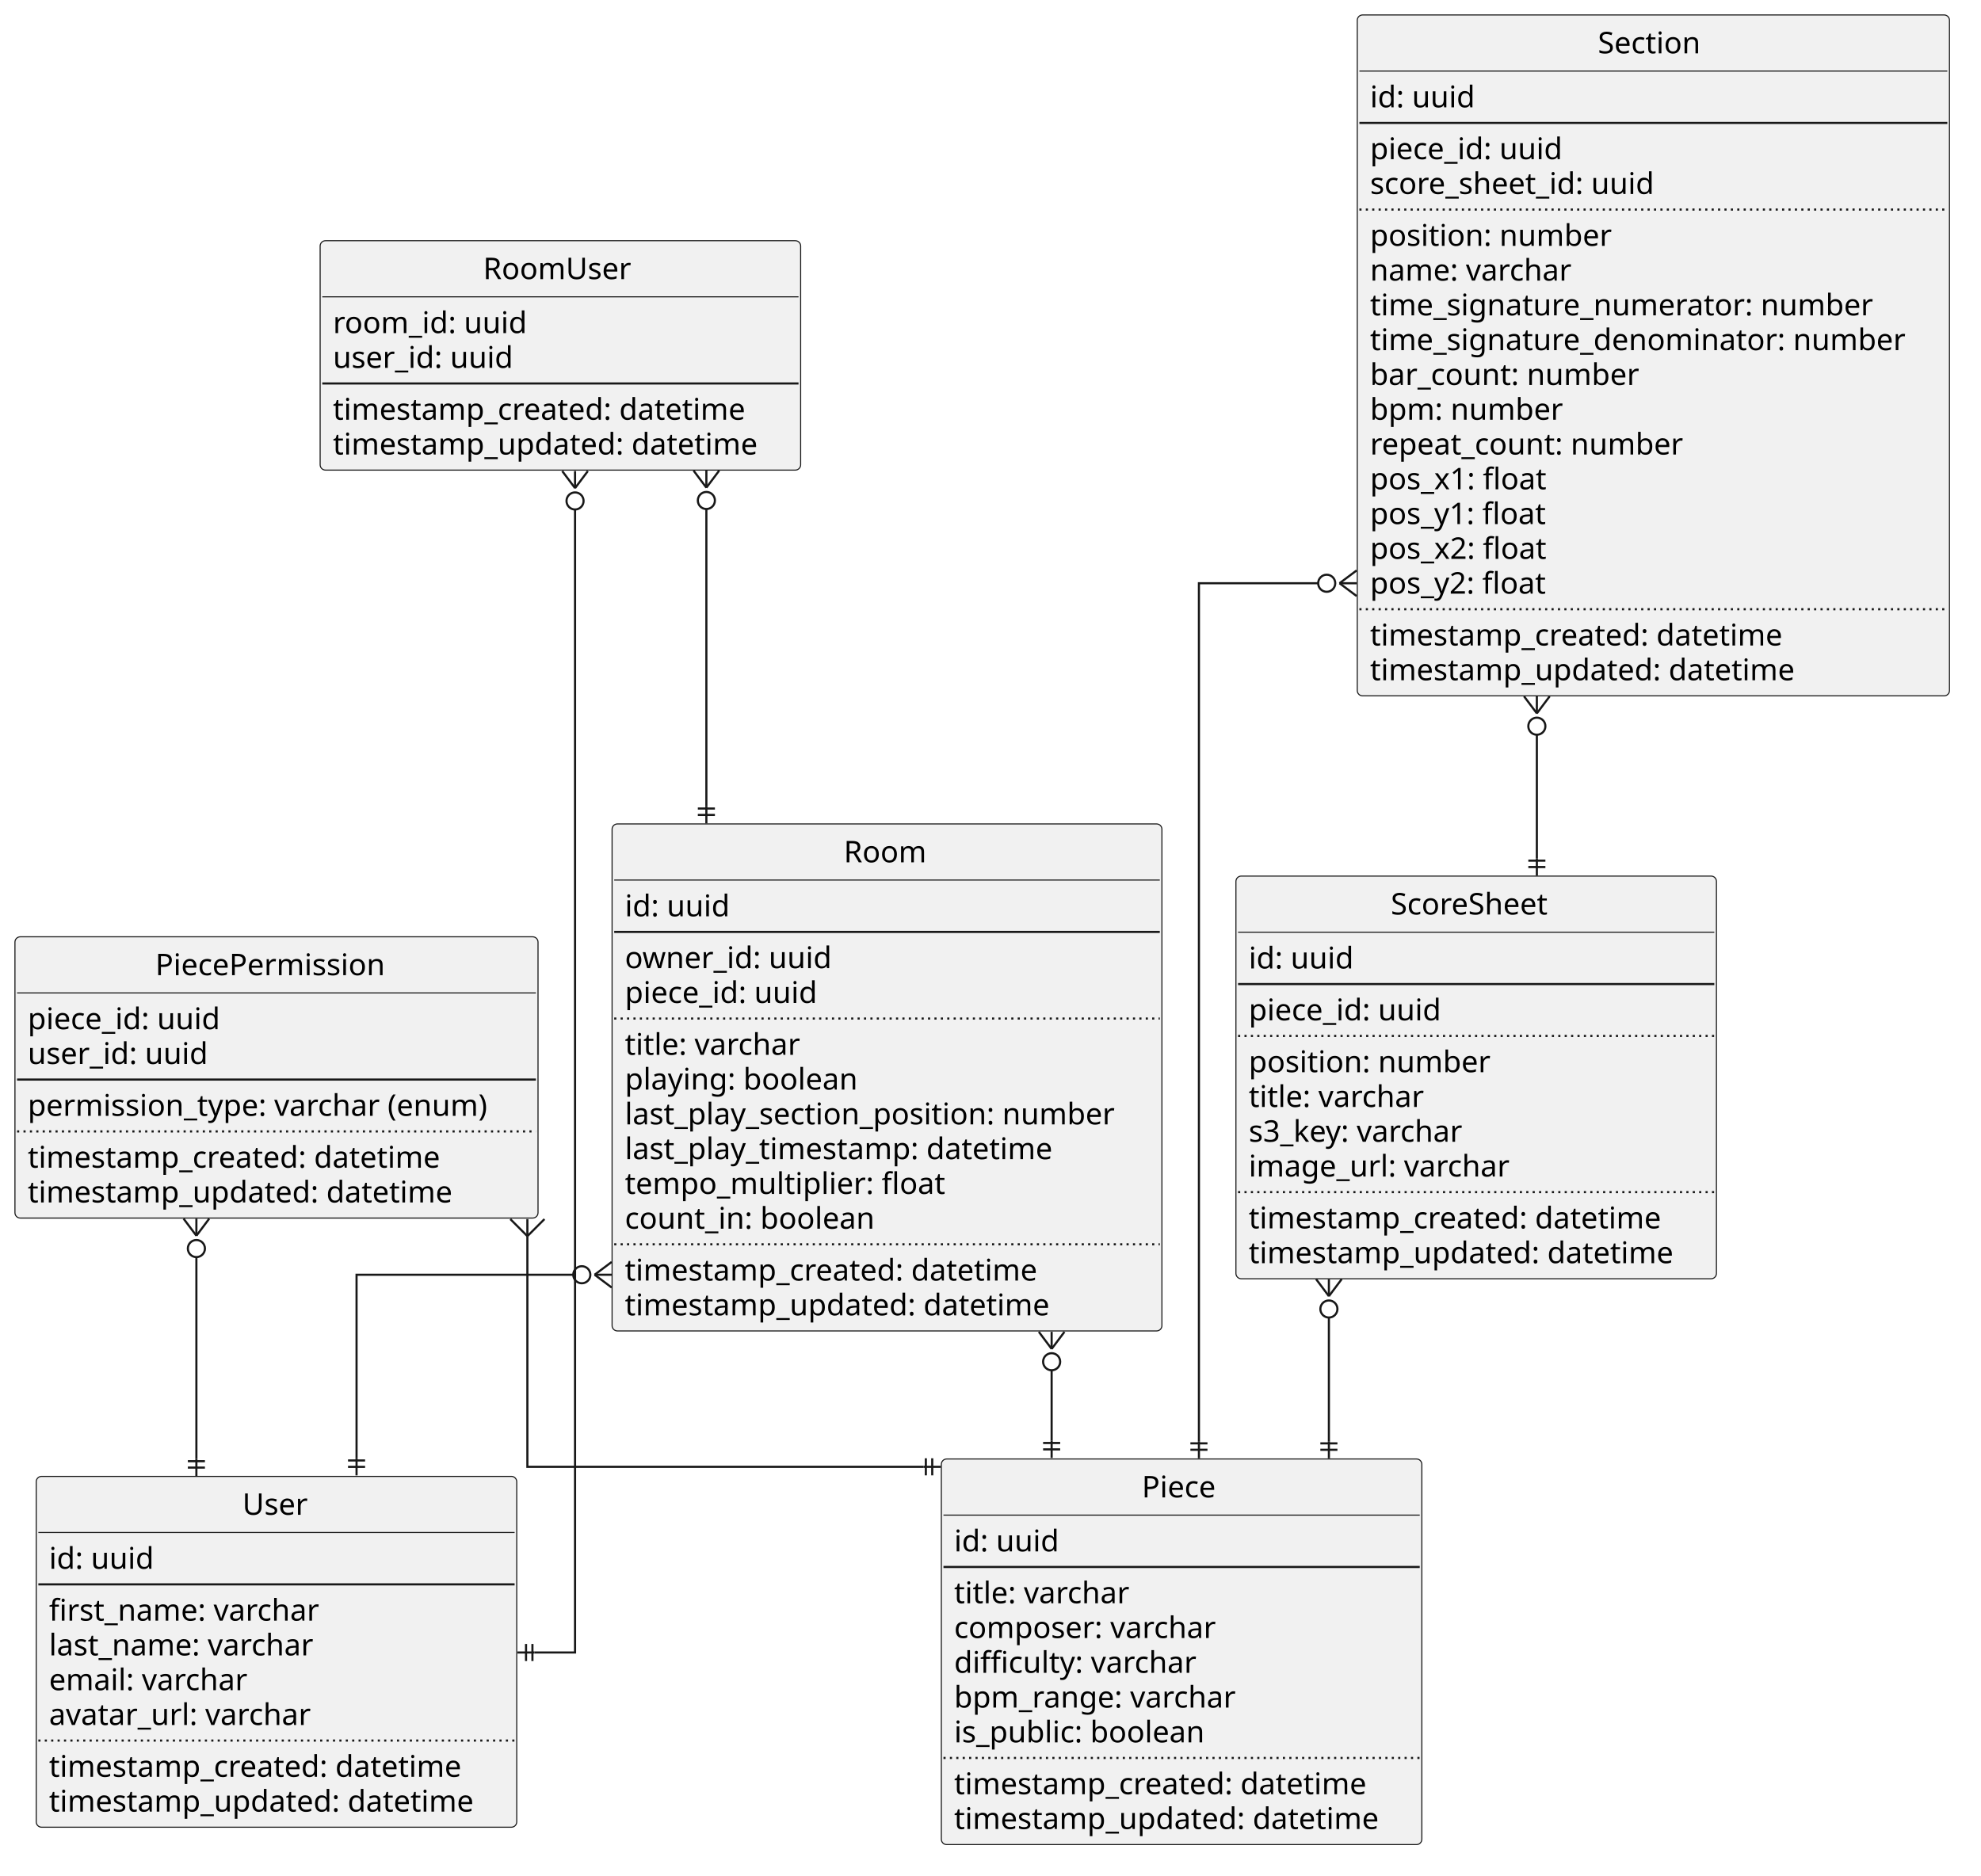
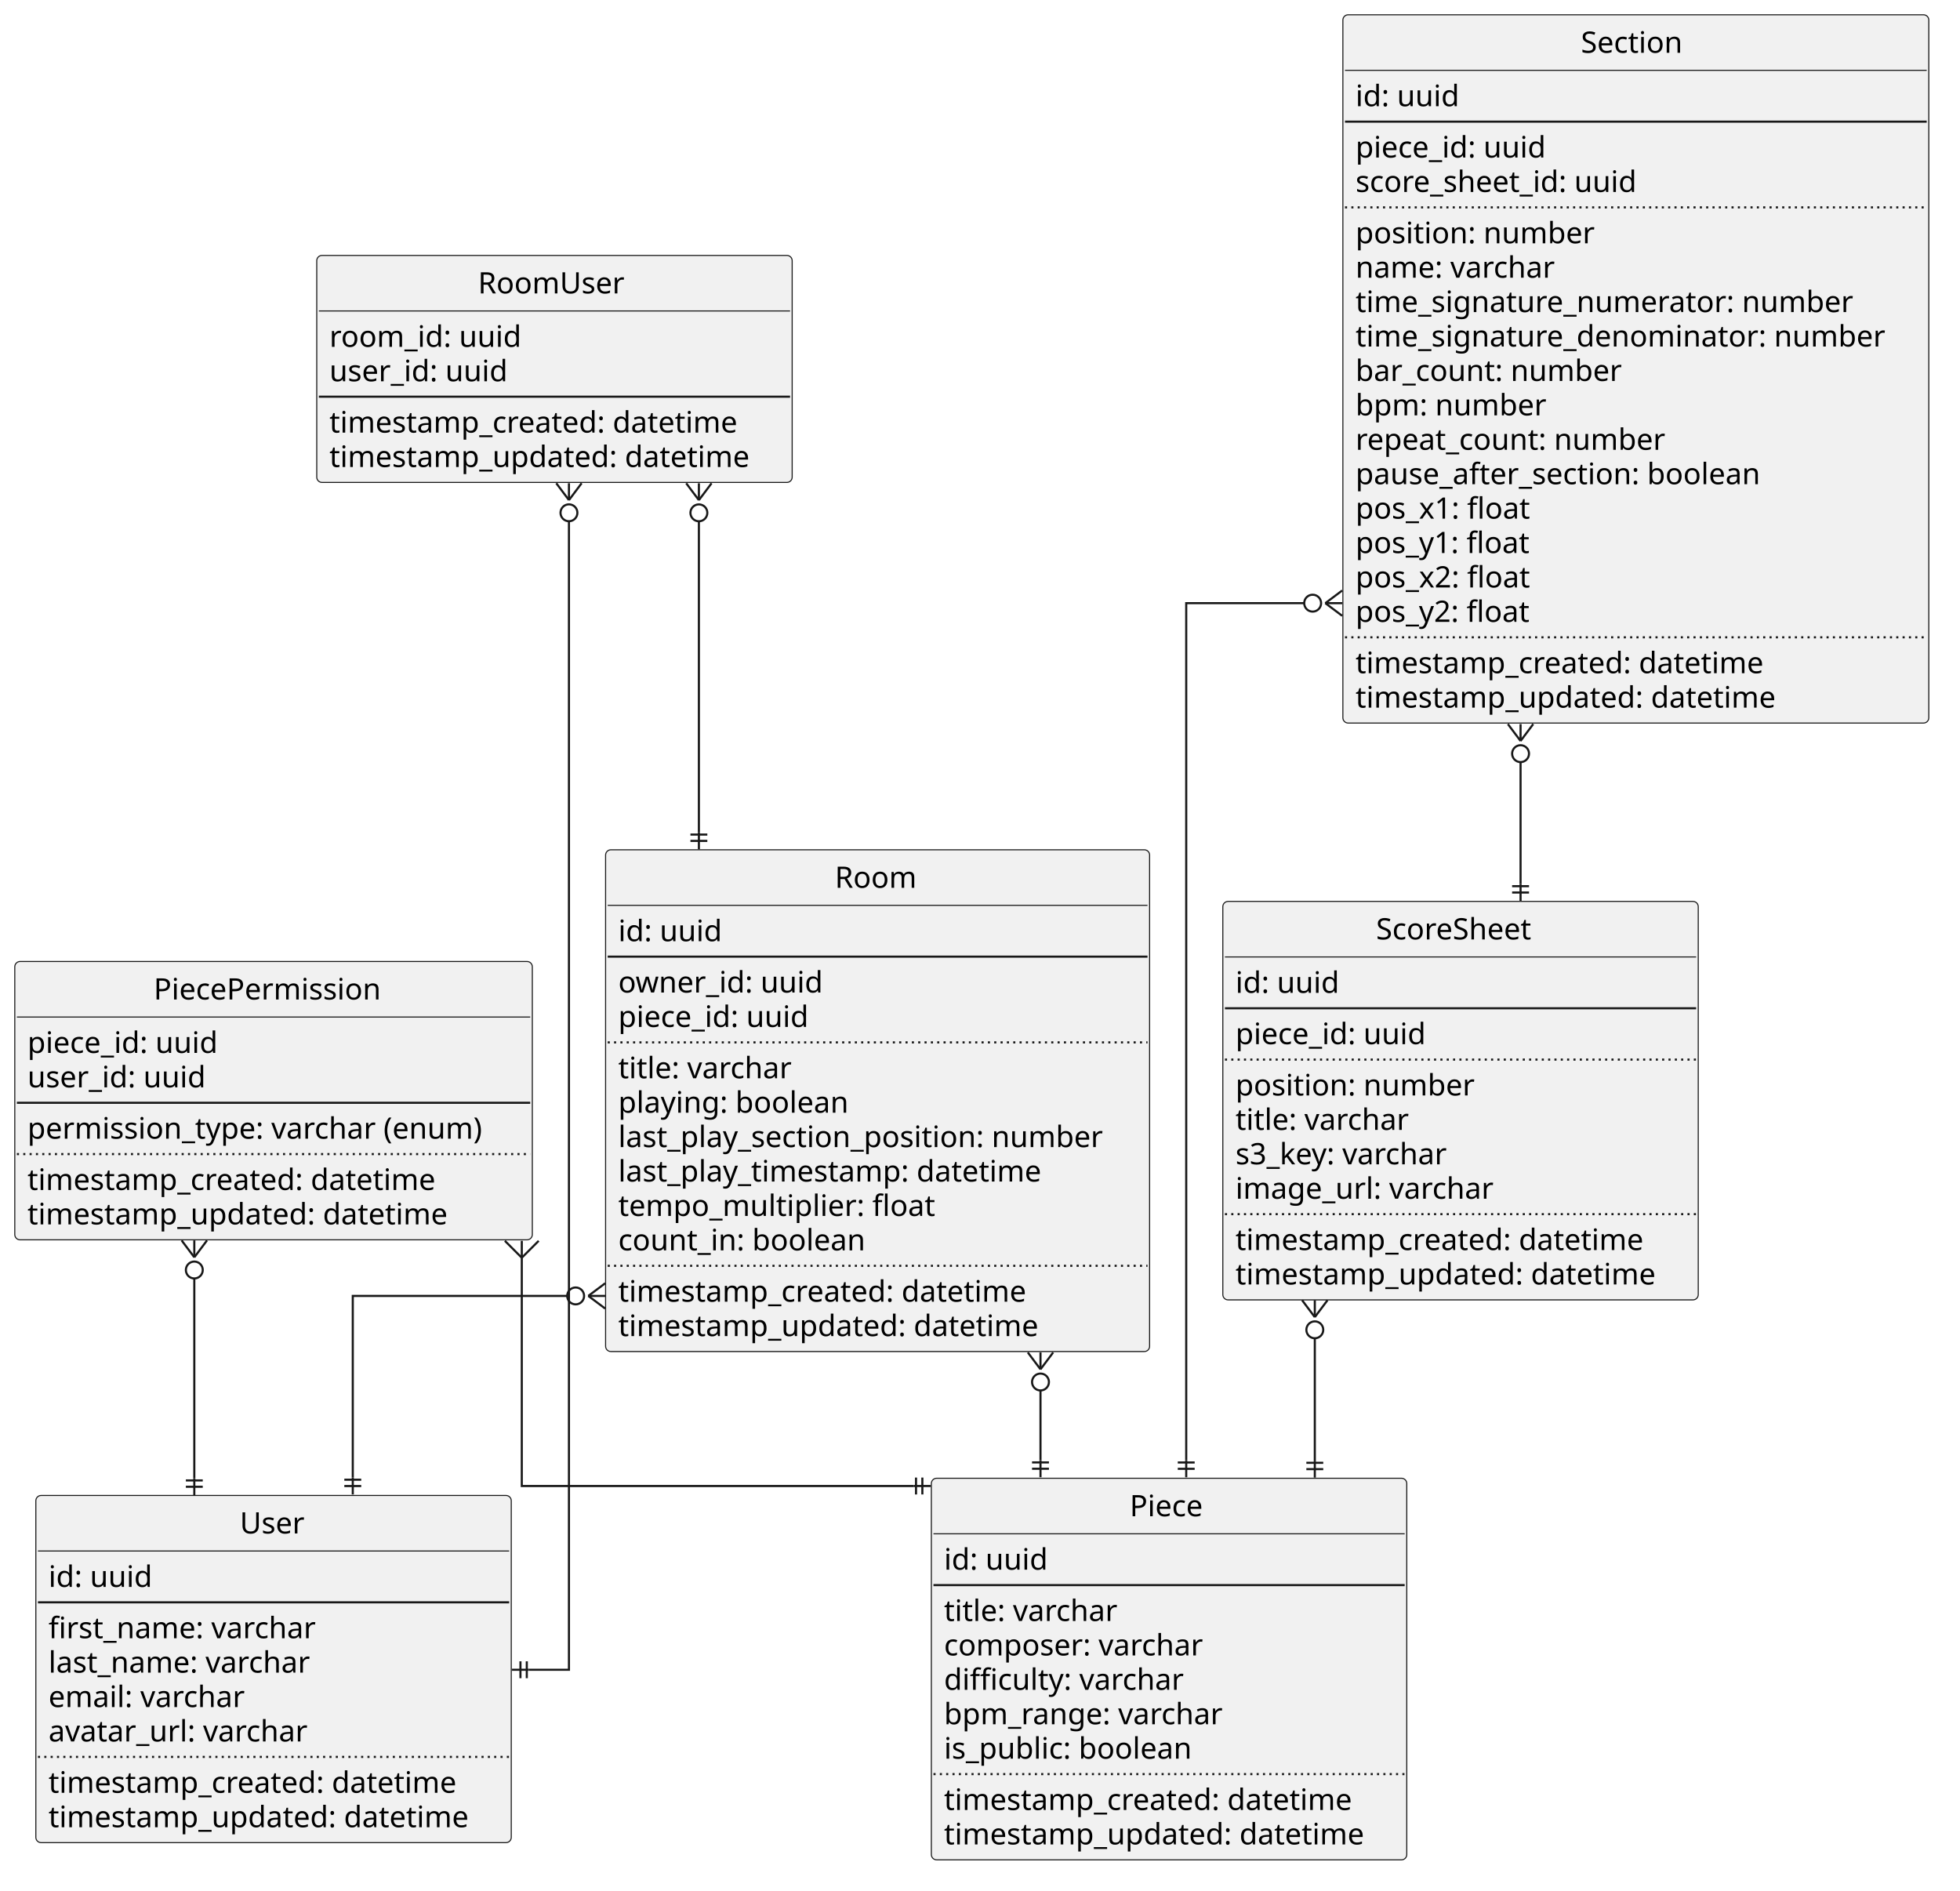
- <svg xmlns="http://www.w3.org/2000/svg" version="1.1" data-diagram-type="CLASS" style="width:928px;height:879px;background:#FFFFFF;" width="928px" height="879px" viewBox="0 0 928 879" zoomAndPan="magnify" preserveAspectRatio="none" contentStyleType="text/css">
+ <svg xmlns="http://www.w3.org/2000/svg" version="1.1" data-diagram-type="CLASS" style="width:928px;height:895px;background:#FFFFFF;" width="928px" height="895px" viewBox="0 0 928 895" zoomAndPan="magnify" preserveAspectRatio="none" contentStyleType="text/css">
  <defs />
  <g font-family="sans-serif" lengthAdjust="spacing">
    <g class="entity" data-qualified-name="user" id="ent0001" data-source-line="8">
-       <rect x="16.97" y="691.76" width="225.097" height="164.375" fill="#F1F1F1" style="stroke:#181818;stroke-width:0.5;" rx="2.5" ry="2.5" />
-       <text x="113.563" y="709.755" fill="#000" font-size="14" textLength="31.91">User</text>
-       <line x1="17.97" y1="718.057" x2="241.067" y2="718.057" style="stroke:#181818;stroke-width:0.5;" />
-       <text x="22.97" y="735.052" fill="#000" font-size="14" textLength="52.466">id: uuid</text>
-       <line x1="17.97" y1="742.354" x2="241.067" y2="742.354" style="stroke:#181818;stroke-width:1;" />
-       <text x="22.97" y="759.349" fill="#000" font-size="14" textLength="136.753">first_name: varchar</text>
-       <text x="22.97" y="775.646" fill="#000" font-size="14" textLength="134.647">last_name: varchar</text>
-       <text x="22.97" y="791.943" fill="#000" font-size="14" textLength="101.302">email: varchar</text>
-       <text x="22.97" y="808.239" fill="#000" font-size="14" textLength="133.479">avatar_url: varchar</text>
-       <line x1="17.97" y1="815.541" x2="241.067" y2="815.541" style="stroke:#181818;stroke-width:1;stroke-dasharray:1,2;" />
-       <text x="22.97" y="832.536" fill="#000" font-size="14" textLength="208.517">timestamp_created: datetime
-             </text>
-       <text x="22.97" y="848.833" fill="#000" font-size="14" textLength="213.097">timestamp_updated: datetime
+       <rect x="16.97" y="708.06" width="225.097" height="164.375" fill="#F1F1F1" style="stroke:#181818;stroke-width:0.5;" rx="2.5" ry="2.5" />
+       <text x="113.563" y="726.055" fill="#000" font-size="14" textLength="31.91">User</text>
+       <line x1="17.97" y1="734.357" x2="241.067" y2="734.357" style="stroke:#181818;stroke-width:0.5;" />
+       <text x="22.97" y="751.352" fill="#000" font-size="14" textLength="52.466">id: uuid</text>
+       <line x1="17.97" y1="758.654" x2="241.067" y2="758.654" style="stroke:#181818;stroke-width:1;" />
+       <text x="22.97" y="775.649" fill="#000" font-size="14" textLength="136.753">first_name: varchar</text>
+       <text x="22.97" y="791.946" fill="#000" font-size="14" textLength="134.647">last_name: varchar</text>
+       <text x="22.97" y="808.243" fill="#000" font-size="14" textLength="101.302">email: varchar</text>
+       <text x="22.97" y="824.539" fill="#000" font-size="14" textLength="133.479">avatar_url: varchar</text>
+       <line x1="17.97" y1="831.841" x2="241.067" y2="831.841" style="stroke:#181818;stroke-width:1;stroke-dasharray:1,2;" />
+       <text x="22.97" y="848.836" fill="#000" font-size="14" textLength="208.517">timestamp_created: datetime
+             </text>
+       <text x="22.97" y="865.133" fill="#000" font-size="14" textLength="213.097">timestamp_updated: datetime
            </text>
    </g>
    <g class="entity" data-qualified-name="piece" id="ent0002" data-source-line="21">
-       <rect x="440.97" y="683.61" width="225.097" height="180.672" fill="#F1F1F1" style="stroke:#181818;stroke-width:0.5;" rx="2.5" ry="2.5" />
-       <text x="534.89" y="701.605" fill="#000" font-size="14" textLength="37.256">Piece</text>
-       <line x1="441.97" y1="709.907" x2="665.067" y2="709.907" style="stroke:#181818;stroke-width:0.5;" />
-       <text x="446.97" y="726.902" fill="#000" font-size="14" textLength="52.466">id: uuid</text>
-       <line x1="441.97" y1="734.204" x2="665.067" y2="734.204" style="stroke:#181818;stroke-width:1;" />
-       <text x="446.97" y="751.199" fill="#000" font-size="14" textLength="90.063">title: varchar</text>
-       <text x="446.97" y="767.496" fill="#000" font-size="14" textLength="131.708">composer: varchar</text>
-       <text x="446.97" y="783.793" fill="#000" font-size="14" textLength="123.45">difficulty: varchar</text>
-       <text x="446.97" y="800.089" fill="#000" font-size="14" textLength="141.812">bpm_range: varchar</text>
-       <text x="446.97" y="816.386" fill="#000" font-size="14" textLength="125.446">is_public: boolean</text>
-       <line x1="441.97" y1="823.688" x2="665.067" y2="823.688" style="stroke:#181818;stroke-width:1;stroke-dasharray:1,2;" />
-       <text x="446.97" y="840.683" fill="#000" font-size="14" textLength="208.517">timestamp_created: datetime
-             </text>
-       <text x="446.97" y="856.98" fill="#000" font-size="14" textLength="213.097">timestamp_updated: datetime
+       <rect x="440.97" y="699.91" width="225.097" height="180.672" fill="#F1F1F1" style="stroke:#181818;stroke-width:0.5;" rx="2.5" ry="2.5" />
+       <text x="534.89" y="717.905" fill="#000" font-size="14" textLength="37.256">Piece</text>
+       <line x1="441.97" y1="726.207" x2="665.067" y2="726.207" style="stroke:#181818;stroke-width:0.5;" />
+       <text x="446.97" y="743.202" fill="#000" font-size="14" textLength="52.466">id: uuid</text>
+       <line x1="441.97" y1="750.504" x2="665.067" y2="750.504" style="stroke:#181818;stroke-width:1;" />
+       <text x="446.97" y="767.499" fill="#000" font-size="14" textLength="90.063">title: varchar</text>
+       <text x="446.97" y="783.796" fill="#000" font-size="14" textLength="131.708">composer: varchar</text>
+       <text x="446.97" y="800.093" fill="#000" font-size="14" textLength="123.45">difficulty: varchar</text>
+       <text x="446.97" y="816.389" fill="#000" font-size="14" textLength="141.812">bpm_range: varchar</text>
+       <text x="446.97" y="832.686" fill="#000" font-size="14" textLength="125.446">is_public: boolean</text>
+       <line x1="441.97" y1="839.988" x2="665.067" y2="839.988" style="stroke:#181818;stroke-width:1;stroke-dasharray:1,2;" />
+       <text x="446.97" y="856.983" fill="#000" font-size="14" textLength="208.517">timestamp_created: datetime
+             </text>
+       <text x="446.97" y="873.28" fill="#000" font-size="14" textLength="213.097">timestamp_updated: datetime
            </text>
    </g>
    <g class="entity" data-qualified-name="scoresheet" id="ent0003" data-source-line="35">
-       <rect x="578.97" y="410.49" width="225.097" height="188.672" fill="#F1F1F1" style="stroke:#181818;stroke-width:0.5;" rx="2.5" ry="2.5" />
-       <text x="651.521" y="428.485" fill="#000" font-size="14" textLength="79.994">ScoreSheet</text>
-       <line x1="579.97" y1="436.787" x2="803.067" y2="436.787" style="stroke:#181818;stroke-width:0.5;" />
-       <text x="584.97" y="453.782" fill="#000" font-size="14" textLength="52.466">id: uuid</text>
-       <line x1="579.97" y1="461.084" x2="803.067" y2="461.084" style="stroke:#181818;stroke-width:1;" />
-       <text x="584.97" y="478.079" fill="#000" font-size="14" textLength="97.166">piece_id: uuid</text>
-       <line x1="579.97" y1="485.381" x2="803.067" y2="485.381" style="stroke:#181818;stroke-width:1;stroke-dasharray:1,2;" />
-       <text x="584.97" y="502.376" fill="#000" font-size="14" textLength="119.26">position: number</text>
-       <text x="584.97" y="518.673" fill="#000" font-size="14" textLength="90.063">title: varchar</text>
-       <text x="584.97" y="534.969" fill="#000" font-size="14" textLength="110.899">s3_key: varchar</text>
-       <text x="584.97" y="551.266" fill="#000" font-size="14" textLength="131.817">image_url: varchar</text>
-       <line x1="579.97" y1="558.568" x2="803.067" y2="558.568" style="stroke:#181818;stroke-width:1;stroke-dasharray:1,2;" />
-       <text x="584.97" y="575.563" fill="#000" font-size="14" textLength="208.517">timestamp_created: datetime
-             </text>
-       <text x="584.97" y="591.86" fill="#000" font-size="14" textLength="213.097">timestamp_updated: datetime
+       <rect x="578.97" y="426.79" width="225.097" height="188.672" fill="#F1F1F1" style="stroke:#181818;stroke-width:0.5;" rx="2.5" ry="2.5" />
+       <text x="651.521" y="444.785" fill="#000" font-size="14" textLength="79.994">ScoreSheet</text>
+       <line x1="579.97" y1="453.087" x2="803.067" y2="453.087" style="stroke:#181818;stroke-width:0.5;" />
+       <text x="584.97" y="470.082" fill="#000" font-size="14" textLength="52.466">id: uuid</text>
+       <line x1="579.97" y1="477.384" x2="803.067" y2="477.384" style="stroke:#181818;stroke-width:1;" />
+       <text x="584.97" y="494.379" fill="#000" font-size="14" textLength="97.166">piece_id: uuid</text>
+       <line x1="579.97" y1="501.681" x2="803.067" y2="501.681" style="stroke:#181818;stroke-width:1;stroke-dasharray:1,2;" />
+       <text x="584.97" y="518.676" fill="#000" font-size="14" textLength="119.26">position: number</text>
+       <text x="584.97" y="534.973" fill="#000" font-size="14" textLength="90.063">title: varchar</text>
+       <text x="584.97" y="551.269" fill="#000" font-size="14" textLength="110.899">s3_key: varchar</text>
+       <text x="584.97" y="567.566" fill="#000" font-size="14" textLength="131.817">image_url: varchar</text>
+       <line x1="579.97" y1="574.868" x2="803.067" y2="574.868" style="stroke:#181818;stroke-width:1;stroke-dasharray:1,2;" />
+       <text x="584.97" y="591.863" fill="#000" font-size="14" textLength="208.517">timestamp_created: datetime
+             </text>
+       <text x="584.97" y="608.16" fill="#000" font-size="14" textLength="213.097">timestamp_updated: datetime
            </text>
    </g>
    <g class="entity" data-qualified-name="section" id="ent0004" data-source-line="50">
-       <rect x="635.81" y="7" width="277.419" height="319.047" fill="#F1F1F1" style="stroke:#181818;stroke-width:0.5;" rx="2.5" ry="2.5" />
+       <rect x="635.81" y="7" width="277.419" height="335.344" fill="#F1F1F1" style="stroke:#181818;stroke-width:0.5;" rx="2.5" ry="2.5" />
      <text x="748.512" y="24.995" fill="#000" font-size="14" textLength="52.015">Section</text>
      <line x1="636.81" y1="33.297" x2="912.229" y2="33.297" style="stroke:#181818;stroke-width:0.5;" />
      <text x="641.81" y="50.292" fill="#000" font-size="14" textLength="52.466">id: uuid</text>
      <line x1="636.81" y1="57.594" x2="912.229" y2="57.594" style="stroke:#181818;stroke-width:1;" />
      <text x="641.81" y="74.589" fill="#000" font-size="14" textLength="97.166">piece_id: uuid</text>
      <text x="641.81" y="90.886" fill="#000" font-size="14" textLength="143.274">score_sheet_id: uuid</text>
      <line x1="636.81" y1="98.188" x2="912.229" y2="98.188" style="stroke:#181818;stroke-width:1;stroke-dasharray:1,2;" />
      <text x="641.81" y="115.183" fill="#000" font-size="14" textLength="119.26">position: number</text>
      <text x="641.81" y="131.479" fill="#000" font-size="14" textLength="102.396">name: varchar</text>
      <text x="641.81" y="147.776" fill="#000" font-size="14" textLength="249.833">time_signature_numerator:
                number
            </text>
      <text x="641.81" y="164.073" fill="#000" font-size="14" textLength="265.419">time_signature_denominator:
                number
            </text>
      <text x="641.81" y="180.37" fill="#000" font-size="14" textLength="133.526">bar_count: number</text>
      <text x="641.81" y="196.667" fill="#000" font-size="14" textLength="95.218">bpm: number</text>
      <text x="641.81" y="212.964" fill="#000" font-size="14" textLength="156.242">repeat_count: number</text>
-       <text x="641.81" y="229.261" fill="#000" font-size="14" textLength="89.558">pos_x1: float</text>
-       <text x="641.81" y="245.558" fill="#000" font-size="14" textLength="89.558">pos_y1: float</text>
-       <text x="641.81" y="261.854" fill="#000" font-size="14" textLength="89.558">pos_x2: float</text>
-       <text x="641.81" y="278.151" fill="#000" font-size="14" textLength="89.558">pos_y2: float</text>
-       <line x1="636.81" y1="285.453" x2="912.229" y2="285.453" style="stroke:#181818;stroke-width:1;stroke-dasharray:1,2;" />
-       <text x="641.81" y="302.448" fill="#000" font-size="14" textLength="208.517">timestamp_created: datetime
-             </text>
-       <text x="641.81" y="318.745" fill="#000" font-size="14" textLength="213.097">timestamp_updated: datetime
-             </text>
-     </g>
-     <g class="entity" data-qualified-name="piecepermission" id="ent0005" data-source-line="73">
-       <rect x="7" y="438.94" width="245.037" height="131.781" fill="#F1F1F1" style="stroke:#181818;stroke-width:0.5;" rx="2.5" ry="2.5" />
-       <text x="72.763" y="456.935" fill="#000" font-size="14" textLength="113.511">PiecePermission</text>
-       <line x1="8" y1="465.237" x2="251.037" y2="465.237" style="stroke:#181818;stroke-width:0.5;" />
-       <text x="13" y="482.232" fill="#000" font-size="14" textLength="97.166">piece_id: uuid</text>
-       <text x="13" y="498.529" fill="#000" font-size="14" textLength="90.002">user_id: uuid</text>
-       <line x1="8" y1="505.831" x2="251.037" y2="505.831" style="stroke:#181818;stroke-width:1;" />
-       <text x="13" y="522.826" fill="#000" font-size="14" textLength="233.037">permission_type: varchar (enum)
-             </text>
-       <line x1="8" y1="530.128" x2="251.037" y2="530.128" style="stroke:#181818;stroke-width:1;stroke-dasharray:1,2;" />
-       <text x="13" y="547.123" fill="#000" font-size="14" textLength="208.517">timestamp_created: datetime</text>
-       <text x="13" y="563.419" fill="#000" font-size="14" textLength="213.097">timestamp_updated: datetime</text>
-     </g>
-     <g class="entity" data-qualified-name="room" id="ent0006" data-source-line="84">
-       <rect x="286.73" y="386.05" width="257.574" height="237.563" fill="#F1F1F1" style="stroke:#181818;stroke-width:0.5;" rx="2.5" ry="2.5" />
-       <text x="395.269" y="404.045" fill="#000" font-size="14" textLength="40.496">Room</text>
-       <line x1="287.73" y1="412.347" x2="543.304" y2="412.347" style="stroke:#181818;stroke-width:0.5;" />
-       <text x="292.73" y="429.342" fill="#000" font-size="14" textLength="52.466">id: uuid</text>
-       <line x1="287.73" y1="436.644" x2="543.304" y2="436.644" style="stroke:#181818;stroke-width:1;" />
-       <text x="292.73" y="453.639" fill="#000" font-size="14" textLength="102.724">owner_id: uuid</text>
-       <text x="292.73" y="469.936" fill="#000" font-size="14" textLength="97.166">piece_id: uuid</text>
-       <line x1="287.73" y1="477.237" x2="543.304" y2="477.237" style="stroke:#181818;stroke-width:1;stroke-dasharray:1,2;" />
-       <text x="292.73" y="494.233" fill="#000" font-size="14" textLength="90.063">title: varchar</text>
-       <text x="292.73" y="510.529" fill="#000" font-size="14" textLength="116.43">playing: boolean</text>
-       <text x="292.73" y="526.826" fill="#000" font-size="14" textLength="245.574">last_play_section_position:
+       <text x="641.81" y="229.261" fill="#000" font-size="14" textLength="205.174">pause_after_section: boolean
+             </text>
+       <text x="641.81" y="245.558" fill="#000" font-size="14" textLength="89.558">pos_x1: float</text>
+       <text x="641.81" y="261.854" fill="#000" font-size="14" textLength="89.558">pos_y1: float</text>
+       <text x="641.81" y="278.151" fill="#000" font-size="14" textLength="89.558">pos_x2: float</text>
+       <text x="641.81" y="294.448" fill="#000" font-size="14" textLength="89.558">pos_y2: float</text>
+       <line x1="636.81" y1="301.75" x2="912.229" y2="301.75" style="stroke:#181818;stroke-width:1;stroke-dasharray:1,2;" />
+       <text x="641.81" y="318.745" fill="#000" font-size="14" textLength="208.517">timestamp_created: datetime
+             </text>
+       <text x="641.81" y="335.042" fill="#000" font-size="14" textLength="213.097">timestamp_updated: datetime
+             </text>
+     </g>
+     <g class="entity" data-qualified-name="piecepermission" id="ent0005" data-source-line="74">
+       <rect x="7" y="455.24" width="245.037" height="131.781" fill="#F1F1F1" style="stroke:#181818;stroke-width:0.5;" rx="2.5" ry="2.5" />
+       <text x="72.763" y="473.235" fill="#000" font-size="14" textLength="113.511">PiecePermission</text>
+       <line x1="8" y1="481.537" x2="251.037" y2="481.537" style="stroke:#181818;stroke-width:0.5;" />
+       <text x="13" y="498.532" fill="#000" font-size="14" textLength="97.166">piece_id: uuid</text>
+       <text x="13" y="514.829" fill="#000" font-size="14" textLength="90.002">user_id: uuid</text>
+       <line x1="8" y1="522.131" x2="251.037" y2="522.131" style="stroke:#181818;stroke-width:1;" />
+       <text x="13" y="539.126" fill="#000" font-size="14" textLength="233.037">permission_type: varchar (enum)
+             </text>
+       <line x1="8" y1="546.428" x2="251.037" y2="546.428" style="stroke:#181818;stroke-width:1;stroke-dasharray:1,2;" />
+       <text x="13" y="563.423" fill="#000" font-size="14" textLength="208.517">timestamp_created: datetime</text>
+       <text x="13" y="579.719" fill="#000" font-size="14" textLength="213.097">timestamp_updated: datetime</text>
+     </g>
+     <g class="entity" data-qualified-name="room" id="ent0006" data-source-line="85">
+       <rect x="286.73" y="402.35" width="257.574" height="237.563" fill="#F1F1F1" style="stroke:#181818;stroke-width:0.5;" rx="2.5" ry="2.5" />
+       <text x="395.269" y="420.345" fill="#000" font-size="14" textLength="40.496">Room</text>
+       <line x1="287.73" y1="428.647" x2="543.304" y2="428.647" style="stroke:#181818;stroke-width:0.5;" />
+       <text x="292.73" y="445.642" fill="#000" font-size="14" textLength="52.466">id: uuid</text>
+       <line x1="287.73" y1="452.944" x2="543.304" y2="452.944" style="stroke:#181818;stroke-width:1;" />
+       <text x="292.73" y="469.939" fill="#000" font-size="14" textLength="102.724">owner_id: uuid</text>
+       <text x="292.73" y="486.236" fill="#000" font-size="14" textLength="97.166">piece_id: uuid</text>
+       <line x1="287.73" y1="493.538" x2="543.304" y2="493.538" style="stroke:#181818;stroke-width:1;stroke-dasharray:1,2;" />
+       <text x="292.73" y="510.533" fill="#000" font-size="14" textLength="90.063">title: varchar</text>
+       <text x="292.73" y="526.829" fill="#000" font-size="14" textLength="116.43">playing: boolean</text>
+       <text x="292.73" y="543.126" fill="#000" font-size="14" textLength="245.574">last_play_section_position:
                number
            </text>
-       <text x="292.73" y="543.123" fill="#000" font-size="14" textLength="216.774">last_play_timestamp: datetime
-             </text>
-       <text x="292.73" y="559.42" fill="#000" font-size="14" textLength="159.626">tempo_multiplier: float</text>
-       <text x="292.73" y="575.717" fill="#000" font-size="14" textLength="124.4">count_in: boolean</text>
-       <line x1="287.73" y1="583.019" x2="543.304" y2="583.019" style="stroke:#181818;stroke-width:1;stroke-dasharray:1,2;" />
-       <text x="292.73" y="600.014" fill="#000" font-size="14" textLength="208.517">timestamp_created: datetime
-             </text>
-       <text x="292.73" y="616.311" fill="#000" font-size="14" textLength="213.097">timestamp_updated: datetime
-             </text>
-     </g>
-     <g class="entity" data-qualified-name="roomuser" id="ent0007" data-source-line="102">
-       <rect x="149.97" y="112.78" width="225.097" height="107.484" fill="#F1F1F1" style="stroke:#181818;stroke-width:0.5;" rx="2.5" ry="2.5" />
-       <text x="226.315" y="130.775" fill="#000" font-size="14" textLength="72.406">RoomUser</text>
-       <line x1="150.97" y1="139.077" x2="374.067" y2="139.077" style="stroke:#181818;stroke-width:0.5;" />
-       <text x="155.97" y="156.072" fill="#000" font-size="14" textLength="95.99">room_id: uuid</text>
-       <text x="155.97" y="172.369" fill="#000" font-size="14" textLength="90.002">user_id: uuid</text>
-       <line x1="150.97" y1="179.671" x2="374.067" y2="179.671" style="stroke:#181818;stroke-width:1;" />
-       <text x="155.97" y="196.666" fill="#000" font-size="14" textLength="208.517">timestamp_created: datetime
-             </text>
-       <text x="155.97" y="212.963" fill="#000" font-size="14" textLength="213.097">timestamp_updated: datetime
-             </text>
-     </g>
-     <g class="link" data-entity-1="ent0003" data-entity-2="ent0002" id="lnk8" data-source-line="111" data-link-type="crowfoot">
-       <path d="M622.52,617.33 C622.52,644.59 622.52,648.27 622.52,675.29" style="stroke:#181818;stroke-width:1;" fill="none" id="scoresheet-piece" codeLine="111" />
-       <line x1="622.52" y1="607.33" x2="616.52" y2="599.33" style="stroke:#181818;stroke-width:1;" />
-       <line x1="622.52" y1="607.33" x2="628.52" y2="599.33" style="stroke:#181818;stroke-width:1;" />
-       <line x1="622.52" y1="607.33" x2="622.52" y2="599.33" style="stroke:#181818;stroke-width:1;" />
-       <ellipse cx="622.52" cy="613.33" rx="4" ry="4" fill="none" style="stroke:#181818;stroke-width:1;" />
-       <line x1="626.52" y1="679.29" x2="618.52" y2="679.29" style="stroke:#181818;stroke-width:1;" />
-       <line x1="626.52" y1="676.29" x2="618.52" y2="676.29" style="stroke:#181818;stroke-width:1;" />
-       <line x1="622.52" y1="675.29" x2="622.52" y2="683.29" style="stroke:#181818;stroke-width:1;" />
-     </g>
-     <g class="link" data-entity-1="ent0004" data-entity-2="ent0002" id="lnk9" data-source-line="112" data-link-type="crowfoot">
-       <path d="M617.5,273.28 C577.1,273.28 561.64,273.28 561.64,273.28 C561.64,273.28 561.64,531 561.64,675.28" style="stroke:#181818;stroke-width:1;" fill="none" id="section-piece" codeLine="112" />
-       <line x1="627.5" y1="273.28" x2="635.5" y2="267.28" style="stroke:#181818;stroke-width:1;" />
-       <line x1="627.5" y1="273.28" x2="635.5" y2="279.28" style="stroke:#181818;stroke-width:1;" />
-       <line x1="627.5" y1="273.28" x2="635.5" y2="273.28" style="stroke:#181818;stroke-width:1;" />
-       <ellipse cx="621.5" cy="273.28" rx="4" ry="4" fill="none" style="stroke:#181818;stroke-width:1;" />
-       <line x1="565.64" y1="679.28" x2="557.64" y2="679.28" style="stroke:#181818;stroke-width:1;" />
-       <line x1="565.64" y1="676.28" x2="557.64" y2="676.28" style="stroke:#181818;stroke-width:1;" />
-       <line x1="561.64" y1="675.28" x2="561.64" y2="683.28" style="stroke:#181818;stroke-width:1;" />
-     </g>
-     <g class="link" data-entity-1="ent0004" data-entity-2="ent0003" id="lnk10" data-source-line="113" data-link-type="crowfoot">
-       <path d="M719.94,344.26 C719.94,373 719.94,376.11 719.94,402.25" style="stroke:#181818;stroke-width:1;" fill="none" id="section-scoresheet" codeLine="113" />
-       <line x1="719.94" y1="334.26" x2="713.94" y2="326.26" style="stroke:#181818;stroke-width:1;" />
-       <line x1="719.94" y1="334.26" x2="725.94" y2="326.26" style="stroke:#181818;stroke-width:1;" />
-       <line x1="719.94" y1="334.26" x2="719.94" y2="326.26" style="stroke:#181818;stroke-width:1;" />
-       <ellipse cx="719.94" cy="340.26" rx="4" ry="4" fill="none" style="stroke:#181818;stroke-width:1;" />
-       <line x1="723.94" y1="406.25" x2="715.94" y2="406.25" style="stroke:#181818;stroke-width:1;" />
-       <line x1="723.94" y1="403.25" x2="715.94" y2="403.25" style="stroke:#181818;stroke-width:1;" />
-       <line x1="719.94" y1="402.25" x2="719.94" y2="410.25" style="stroke:#181818;stroke-width:1;" />
-     </g>
-     <g class="link" data-entity-1="ent0005" data-entity-2="ent0001" id="lnk11" data-source-line="114" data-link-type="crowfoot">
-       <path d="M92,589.01 C92,625.42 92,644.94 92,683.64" style="stroke:#181818;stroke-width:1;" fill="none" id="piecepermission-user" codeLine="114" />
-       <line x1="92" y1="579.01" x2="86" y2="571.01" style="stroke:#181818;stroke-width:1;" />
-       <line x1="92" y1="579.01" x2="98" y2="571.01" style="stroke:#181818;stroke-width:1;" />
-       <line x1="92" y1="579.01" x2="92" y2="571.01" style="stroke:#181818;stroke-width:1;" />
-       <ellipse cx="92" cy="585.01" rx="4" ry="4" fill="none" style="stroke:#181818;stroke-width:1;" />
-       <line x1="96" y1="687.64" x2="88" y2="687.64" style="stroke:#181818;stroke-width:1;" />
-       <line x1="96" y1="684.64" x2="88" y2="684.64" style="stroke:#181818;stroke-width:1;" />
-       <line x1="92" y1="683.64" x2="92" y2="691.64" style="stroke:#181818;stroke-width:1;" />
-     </g>
-     <g class="link" data-entity-1="ent0005" data-entity-2="ent0002" id="lnk12" data-source-line="115" data-link-type="crowfoot">
-       <path d="M247.05,579.21 C247.05,631.38 247.05,687.28 247.05,687.28 C247.05,687.28 345.32,687.28 432.71,687.28" style="stroke:#181818;stroke-width:1;" fill="none" id="piecepermission-piece" codeLine="115" />
-       <line x1="247.05" y1="579.21" x2="239.05" y2="571.21" style="stroke:#181818;stroke-width:1;" />
-       <line x1="247.05" y1="579.21" x2="255.05" y2="571.21" style="stroke:#181818;stroke-width:1;" />
-       <line x1="247.05" y1="579.21" x2="247.05" y2="571.21" style="stroke:#181818;stroke-width:1;" />
-       <line x1="436.71" y1="683.28" x2="436.71" y2="691.28" style="stroke:#181818;stroke-width:1;" />
-       <line x1="433.71" y1="683.28" x2="433.71" y2="691.28" style="stroke:#181818;stroke-width:1;" />
-       <line x1="432.71" y1="687.28" x2="440.71" y2="687.28" style="stroke:#181818;stroke-width:1;" />
-     </g>
-     <g class="link" data-entity-1="ent0006" data-entity-2="ent0001" id="lnk13" data-source-line="116" data-link-type="crowfoot">
-       <path d="M268.55,597.28 C208.04,597.28 167.03,597.28 167.03,597.28 C167.03,597.28 167.03,637.32 167.03,683.3" style="stroke:#181818;stroke-width:1;" fill="none" id="room-user" codeLine="116" />
-       <line x1="278.55" y1="597.28" x2="286.55" y2="591.28" style="stroke:#181818;stroke-width:1;" />
-       <line x1="278.55" y1="597.28" x2="286.55" y2="603.28" style="stroke:#181818;stroke-width:1;" />
-       <line x1="278.55" y1="597.28" x2="286.55" y2="597.28" style="stroke:#181818;stroke-width:1;" />
-       <ellipse cx="272.55" cy="597.28" rx="4" ry="4" fill="none" style="stroke:#181818;stroke-width:1;" />
-       <line x1="171.03" y1="687.3" x2="163.03" y2="687.3" style="stroke:#181818;stroke-width:1;" />
-       <line x1="171.03" y1="684.3" x2="163.03" y2="684.3" style="stroke:#181818;stroke-width:1;" />
-       <line x1="167.03" y1="683.3" x2="167.03" y2="691.3" style="stroke:#181818;stroke-width:1;" />
-     </g>
-     <g class="link" data-entity-1="ent0006" data-entity-2="ent0002" id="lnk14" data-source-line="117" data-link-type="crowfoot">
-       <path d="M492.64,642.04 C492.64,661.86 492.64,656.14 492.64,675.11" style="stroke:#181818;stroke-width:1;" fill="none" id="room-piece" codeLine="117" />
-       <line x1="492.64" y1="632.04" x2="486.64" y2="624.04" style="stroke:#181818;stroke-width:1;" />
-       <line x1="492.64" y1="632.04" x2="498.64" y2="624.04" style="stroke:#181818;stroke-width:1;" />
-       <line x1="492.64" y1="632.04" x2="492.64" y2="624.04" style="stroke:#181818;stroke-width:1;" />
-       <ellipse cx="492.64" cy="638.04" rx="4" ry="4" fill="none" style="stroke:#181818;stroke-width:1;" />
-       <line x1="496.64" y1="679.11" x2="488.64" y2="679.11" style="stroke:#181818;stroke-width:1;" />
-       <line x1="496.64" y1="676.11" x2="488.64" y2="676.11" style="stroke:#181818;stroke-width:1;" />
-       <line x1="492.64" y1="675.11" x2="492.64" y2="683.11" style="stroke:#181818;stroke-width:1;" />
-     </g>
-     <g class="link" data-entity-1="ent0007" data-entity-2="ent0006" id="lnk15" data-source-line="118" data-link-type="crowfoot">
-       <path d="M330.9,238.5 C330.9,282.9 330.9,321.46 330.9,377.84" style="stroke:#181818;stroke-width:1;" fill="none" id="roomuser-room" codeLine="118" />
-       <line x1="330.9" y1="228.5" x2="324.9" y2="220.5" style="stroke:#181818;stroke-width:1;" />
-       <line x1="330.9" y1="228.5" x2="336.9" y2="220.5" style="stroke:#181818;stroke-width:1;" />
-       <line x1="330.9" y1="228.5" x2="330.9" y2="220.5" style="stroke:#181818;stroke-width:1;" />
-       <ellipse cx="330.9" cy="234.5" rx="4" ry="4" fill="none" style="stroke:#181818;stroke-width:1;" />
-       <line x1="334.9" y1="381.84" x2="326.9" y2="381.84" style="stroke:#181818;stroke-width:1;" />
-       <line x1="334.9" y1="378.84" x2="326.9" y2="378.84" style="stroke:#181818;stroke-width:1;" />
-       <line x1="330.9" y1="377.84" x2="330.9" y2="385.84" style="stroke:#181818;stroke-width:1;" />
-     </g>
-     <g class="link" data-entity-1="ent0007" data-entity-2="ent0001" id="lnk16" data-source-line="119" data-link-type="crowfoot">
-       <path d="M269.38,238.72 C269.38,387.68 269.38,774.28 269.38,774.28 C269.38,774.28 266.32,774.28 250.42,774.28" style="stroke:#181818;stroke-width:1;" fill="none" id="roomuser-user" codeLine="119" />
-       <line x1="269.38" y1="228.72" x2="263.38" y2="220.72" style="stroke:#181818;stroke-width:1;" />
-       <line x1="269.38" y1="228.72" x2="275.38" y2="220.72" style="stroke:#181818;stroke-width:1;" />
-       <line x1="269.38" y1="228.72" x2="269.38" y2="220.72" style="stroke:#181818;stroke-width:1;" />
-       <ellipse cx="269.38" cy="234.72" rx="4" ry="4" fill="none" style="stroke:#181818;stroke-width:1;" />
-       <line x1="246.42" y1="778.28" x2="246.42" y2="770.28" style="stroke:#181818;stroke-width:1;" />
-       <line x1="249.42" y1="778.28" x2="249.42" y2="770.28" style="stroke:#181818;stroke-width:1;" />
-       <line x1="250.42" y1="774.28" x2="242.42" y2="774.28" style="stroke:#181818;stroke-width:1;" />
+       <text x="292.73" y="559.423" fill="#000" font-size="14" textLength="216.774">last_play_timestamp: datetime
+             </text>
+       <text x="292.73" y="575.72" fill="#000" font-size="14" textLength="159.626">tempo_multiplier: float</text>
+       <text x="292.73" y="592.017" fill="#000" font-size="14" textLength="124.4">count_in: boolean</text>
+       <line x1="287.73" y1="599.319" x2="543.304" y2="599.319" style="stroke:#181818;stroke-width:1;stroke-dasharray:1,2;" />
+       <text x="292.73" y="616.314" fill="#000" font-size="14" textLength="208.517">timestamp_created: datetime
+             </text>
+       <text x="292.73" y="632.611" fill="#000" font-size="14" textLength="213.097">timestamp_updated: datetime
+             </text>
+     </g>
+     <g class="entity" data-qualified-name="roomuser" id="ent0007" data-source-line="103">
+       <rect x="149.97" y="120.93" width="225.097" height="107.484" fill="#F1F1F1" style="stroke:#181818;stroke-width:0.5;" rx="2.5" ry="2.5" />
+       <text x="226.315" y="138.925" fill="#000" font-size="14" textLength="72.406">RoomUser</text>
+       <line x1="150.97" y1="147.227" x2="374.067" y2="147.227" style="stroke:#181818;stroke-width:0.5;" />
+       <text x="155.97" y="164.222" fill="#000" font-size="14" textLength="95.99">room_id: uuid</text>
+       <text x="155.97" y="180.519" fill="#000" font-size="14" textLength="90.002">user_id: uuid</text>
+       <line x1="150.97" y1="187.821" x2="374.067" y2="187.821" style="stroke:#181818;stroke-width:1;" />
+       <text x="155.97" y="204.816" fill="#000" font-size="14" textLength="208.517">timestamp_created: datetime
+             </text>
+       <text x="155.97" y="221.113" fill="#000" font-size="14" textLength="213.097">timestamp_updated: datetime
+             </text>
+     </g>
+     <g class="link" data-entity-1="ent0003" data-entity-2="ent0002" id="lnk8" data-source-line="112" data-link-type="crowfoot">
+       <path d="M622.52,633.63 C622.52,660.89 622.52,664.57 622.52,691.59" style="stroke:#181818;stroke-width:1;" fill="none" id="scoresheet-piece" codeLine="112" />
+       <line x1="622.52" y1="623.63" x2="616.52" y2="615.63" style="stroke:#181818;stroke-width:1;" />
+       <line x1="622.52" y1="623.63" x2="628.52" y2="615.63" style="stroke:#181818;stroke-width:1;" />
+       <line x1="622.52" y1="623.63" x2="622.52" y2="615.63" style="stroke:#181818;stroke-width:1;" />
+       <ellipse cx="622.52" cy="629.63" rx="4" ry="4" fill="none" style="stroke:#181818;stroke-width:1;" />
+       <line x1="626.52" y1="695.59" x2="618.52" y2="695.59" style="stroke:#181818;stroke-width:1;" />
+       <line x1="626.52" y1="692.59" x2="618.52" y2="692.59" style="stroke:#181818;stroke-width:1;" />
+       <line x1="622.52" y1="691.59" x2="622.52" y2="699.59" style="stroke:#181818;stroke-width:1;" />
+     </g>
+     <g class="link" data-entity-1="ent0004" data-entity-2="ent0002" id="lnk9" data-source-line="113" data-link-type="crowfoot">
+       <path d="M617.5,285.58 C577.1,285.58 561.64,285.58 561.64,285.58 C561.64,285.58 561.64,546.14 561.64,691.44" style="stroke:#181818;stroke-width:1;" fill="none" id="section-piece" codeLine="113" />
+       <line x1="627.5" y1="285.58" x2="635.5" y2="279.58" style="stroke:#181818;stroke-width:1;" />
+       <line x1="627.5" y1="285.58" x2="635.5" y2="291.58" style="stroke:#181818;stroke-width:1;" />
+       <line x1="627.5" y1="285.58" x2="635.5" y2="285.58" style="stroke:#181818;stroke-width:1;" />
+       <ellipse cx="621.5" cy="285.58" rx="4" ry="4" fill="none" style="stroke:#181818;stroke-width:1;" />
+       <line x1="565.64" y1="695.44" x2="557.64" y2="695.44" style="stroke:#181818;stroke-width:1;" />
+       <line x1="565.64" y1="692.44" x2="557.64" y2="692.44" style="stroke:#181818;stroke-width:1;" />
+       <line x1="561.64" y1="691.44" x2="561.64" y2="699.44" style="stroke:#181818;stroke-width:1;" />
+     </g>
+     <g class="link" data-entity-1="ent0004" data-entity-2="ent0003" id="lnk10" data-source-line="114" data-link-type="crowfoot">
+       <path d="M719.94,360.83 C719.94,389.62 719.94,392.6 719.94,418.58" style="stroke:#181818;stroke-width:1;" fill="none" id="section-scoresheet" codeLine="114" />
+       <line x1="719.94" y1="350.83" x2="713.94" y2="342.83" style="stroke:#181818;stroke-width:1;" />
+       <line x1="719.94" y1="350.83" x2="725.94" y2="342.83" style="stroke:#181818;stroke-width:1;" />
+       <line x1="719.94" y1="350.83" x2="719.94" y2="342.83" style="stroke:#181818;stroke-width:1;" />
+       <ellipse cx="719.94" cy="356.83" rx="4" ry="4" fill="none" style="stroke:#181818;stroke-width:1;" />
+       <line x1="723.94" y1="422.58" x2="715.94" y2="422.58" style="stroke:#181818;stroke-width:1;" />
+       <line x1="723.94" y1="419.58" x2="715.94" y2="419.58" style="stroke:#181818;stroke-width:1;" />
+       <line x1="719.94" y1="418.58" x2="719.94" y2="426.58" style="stroke:#181818;stroke-width:1;" />
+     </g>
+     <g class="link" data-entity-1="ent0005" data-entity-2="ent0001" id="lnk11" data-source-line="115" data-link-type="crowfoot">
+       <path d="M92,605.31 C92,641.72 92,661.24 92,699.94" style="stroke:#181818;stroke-width:1;" fill="none" id="piecepermission-user" codeLine="115" />
+       <line x1="92" y1="595.31" x2="86" y2="587.31" style="stroke:#181818;stroke-width:1;" />
+       <line x1="92" y1="595.31" x2="98" y2="587.31" style="stroke:#181818;stroke-width:1;" />
+       <line x1="92" y1="595.31" x2="92" y2="587.31" style="stroke:#181818;stroke-width:1;" />
+       <ellipse cx="92" cy="601.31" rx="4" ry="4" fill="none" style="stroke:#181818;stroke-width:1;" />
+       <line x1="96" y1="703.94" x2="88" y2="703.94" style="stroke:#181818;stroke-width:1;" />
+       <line x1="96" y1="700.94" x2="88" y2="700.94" style="stroke:#181818;stroke-width:1;" />
+       <line x1="92" y1="699.94" x2="92" y2="707.94" style="stroke:#181818;stroke-width:1;" />
+     </g>
+     <g class="link" data-entity-1="ent0005" data-entity-2="ent0002" id="lnk12" data-source-line="116" data-link-type="crowfoot">
+       <path d="M247.05,595.51 C247.05,647.68 247.05,703.58 247.05,703.58 C247.05,703.58 345.32,703.58 432.71,703.58" style="stroke:#181818;stroke-width:1;" fill="none" id="piecepermission-piece" codeLine="116" />
+       <line x1="247.05" y1="595.51" x2="239.05" y2="587.51" style="stroke:#181818;stroke-width:1;" />
+       <line x1="247.05" y1="595.51" x2="255.05" y2="587.51" style="stroke:#181818;stroke-width:1;" />
+       <line x1="247.05" y1="595.51" x2="247.05" y2="587.51" style="stroke:#181818;stroke-width:1;" />
+       <line x1="436.71" y1="699.58" x2="436.71" y2="707.58" style="stroke:#181818;stroke-width:1;" />
+       <line x1="433.71" y1="699.58" x2="433.71" y2="707.58" style="stroke:#181818;stroke-width:1;" />
+       <line x1="432.71" y1="703.58" x2="440.71" y2="703.58" style="stroke:#181818;stroke-width:1;" />
+     </g>
+     <g class="link" data-entity-1="ent0006" data-entity-2="ent0001" id="lnk13" data-source-line="117" data-link-type="crowfoot">
+       <path d="M268.55,613.58 C208.04,613.58 167.03,613.58 167.03,613.58 C167.03,613.58 167.03,653.62 167.03,699.6" style="stroke:#181818;stroke-width:1;" fill="none" id="room-user" codeLine="117" />
+       <line x1="278.55" y1="613.58" x2="286.55" y2="607.58" style="stroke:#181818;stroke-width:1;" />
+       <line x1="278.55" y1="613.58" x2="286.55" y2="619.58" style="stroke:#181818;stroke-width:1;" />
+       <line x1="278.55" y1="613.58" x2="286.55" y2="613.58" style="stroke:#181818;stroke-width:1;" />
+       <ellipse cx="272.55" cy="613.58" rx="4" ry="4" fill="none" style="stroke:#181818;stroke-width:1;" />
+       <line x1="171.03" y1="703.6" x2="163.03" y2="703.6" style="stroke:#181818;stroke-width:1;" />
+       <line x1="171.03" y1="700.6" x2="163.03" y2="700.6" style="stroke:#181818;stroke-width:1;" />
+       <line x1="167.03" y1="699.6" x2="167.03" y2="707.6" style="stroke:#181818;stroke-width:1;" />
+     </g>
+     <g class="link" data-entity-1="ent0006" data-entity-2="ent0002" id="lnk14" data-source-line="118" data-link-type="crowfoot">
+       <path d="M492.64,658.34 C492.64,678.16 492.64,672.44 492.64,691.41" style="stroke:#181818;stroke-width:1;" fill="none" id="room-piece" codeLine="118" />
+       <line x1="492.64" y1="648.34" x2="486.64" y2="640.34" style="stroke:#181818;stroke-width:1;" />
+       <line x1="492.64" y1="648.34" x2="498.64" y2="640.34" style="stroke:#181818;stroke-width:1;" />
+       <line x1="492.64" y1="648.34" x2="492.64" y2="640.34" style="stroke:#181818;stroke-width:1;" />
+       <ellipse cx="492.64" cy="654.34" rx="4" ry="4" fill="none" style="stroke:#181818;stroke-width:1;" />
+       <line x1="496.64" y1="695.41" x2="488.64" y2="695.41" style="stroke:#181818;stroke-width:1;" />
+       <line x1="496.64" y1="692.41" x2="488.64" y2="692.41" style="stroke:#181818;stroke-width:1;" />
+       <line x1="492.64" y1="691.41" x2="492.64" y2="699.41" style="stroke:#181818;stroke-width:1;" />
+     </g>
+     <g class="link" data-entity-1="ent0007" data-entity-2="ent0006" id="lnk15" data-source-line="119" data-link-type="crowfoot">
+       <path d="M330.9,246.81 C330.9,293.05 330.9,335.25 330.9,394.14" style="stroke:#181818;stroke-width:1;" fill="none" id="roomuser-room" codeLine="119" />
+       <line x1="330.9" y1="236.81" x2="324.9" y2="228.81" style="stroke:#181818;stroke-width:1;" />
+       <line x1="330.9" y1="236.81" x2="336.9" y2="228.81" style="stroke:#181818;stroke-width:1;" />
+       <line x1="330.9" y1="236.81" x2="330.9" y2="228.81" style="stroke:#181818;stroke-width:1;" />
+       <ellipse cx="330.9" cy="242.81" rx="4" ry="4" fill="none" style="stroke:#181818;stroke-width:1;" />
+       <line x1="334.9" y1="398.14" x2="326.9" y2="398.14" style="stroke:#181818;stroke-width:1;" />
+       <line x1="334.9" y1="395.14" x2="326.9" y2="395.14" style="stroke:#181818;stroke-width:1;" />
+       <line x1="330.9" y1="394.14" x2="330.9" y2="402.14" style="stroke:#181818;stroke-width:1;" />
+     </g>
+     <g class="link" data-entity-1="ent0007" data-entity-2="ent0001" id="lnk16" data-source-line="120" data-link-type="crowfoot">
+       <path d="M269.38,246.79 C269.38,397.08 269.38,790.58 269.38,790.58 C269.38,790.58 266.32,790.58 250.42,790.58" style="stroke:#181818;stroke-width:1;" fill="none" id="roomuser-user" codeLine="120" />
+       <line x1="269.38" y1="236.79" x2="263.38" y2="228.79" style="stroke:#181818;stroke-width:1;" />
+       <line x1="269.38" y1="236.79" x2="275.38" y2="228.79" style="stroke:#181818;stroke-width:1;" />
+       <line x1="269.38" y1="236.79" x2="269.38" y2="228.79" style="stroke:#181818;stroke-width:1;" />
+       <ellipse cx="269.38" cy="242.79" rx="4" ry="4" fill="none" style="stroke:#181818;stroke-width:1;" />
+       <line x1="246.42" y1="794.58" x2="246.42" y2="786.58" style="stroke:#181818;stroke-width:1;" />
+       <line x1="249.42" y1="794.58" x2="249.42" y2="786.58" style="stroke:#181818;stroke-width:1;" />
+       <line x1="250.42" y1="790.58" x2="242.42" y2="790.58" style="stroke:#181818;stroke-width:1;" />
    </g>
  </g>
</svg>
